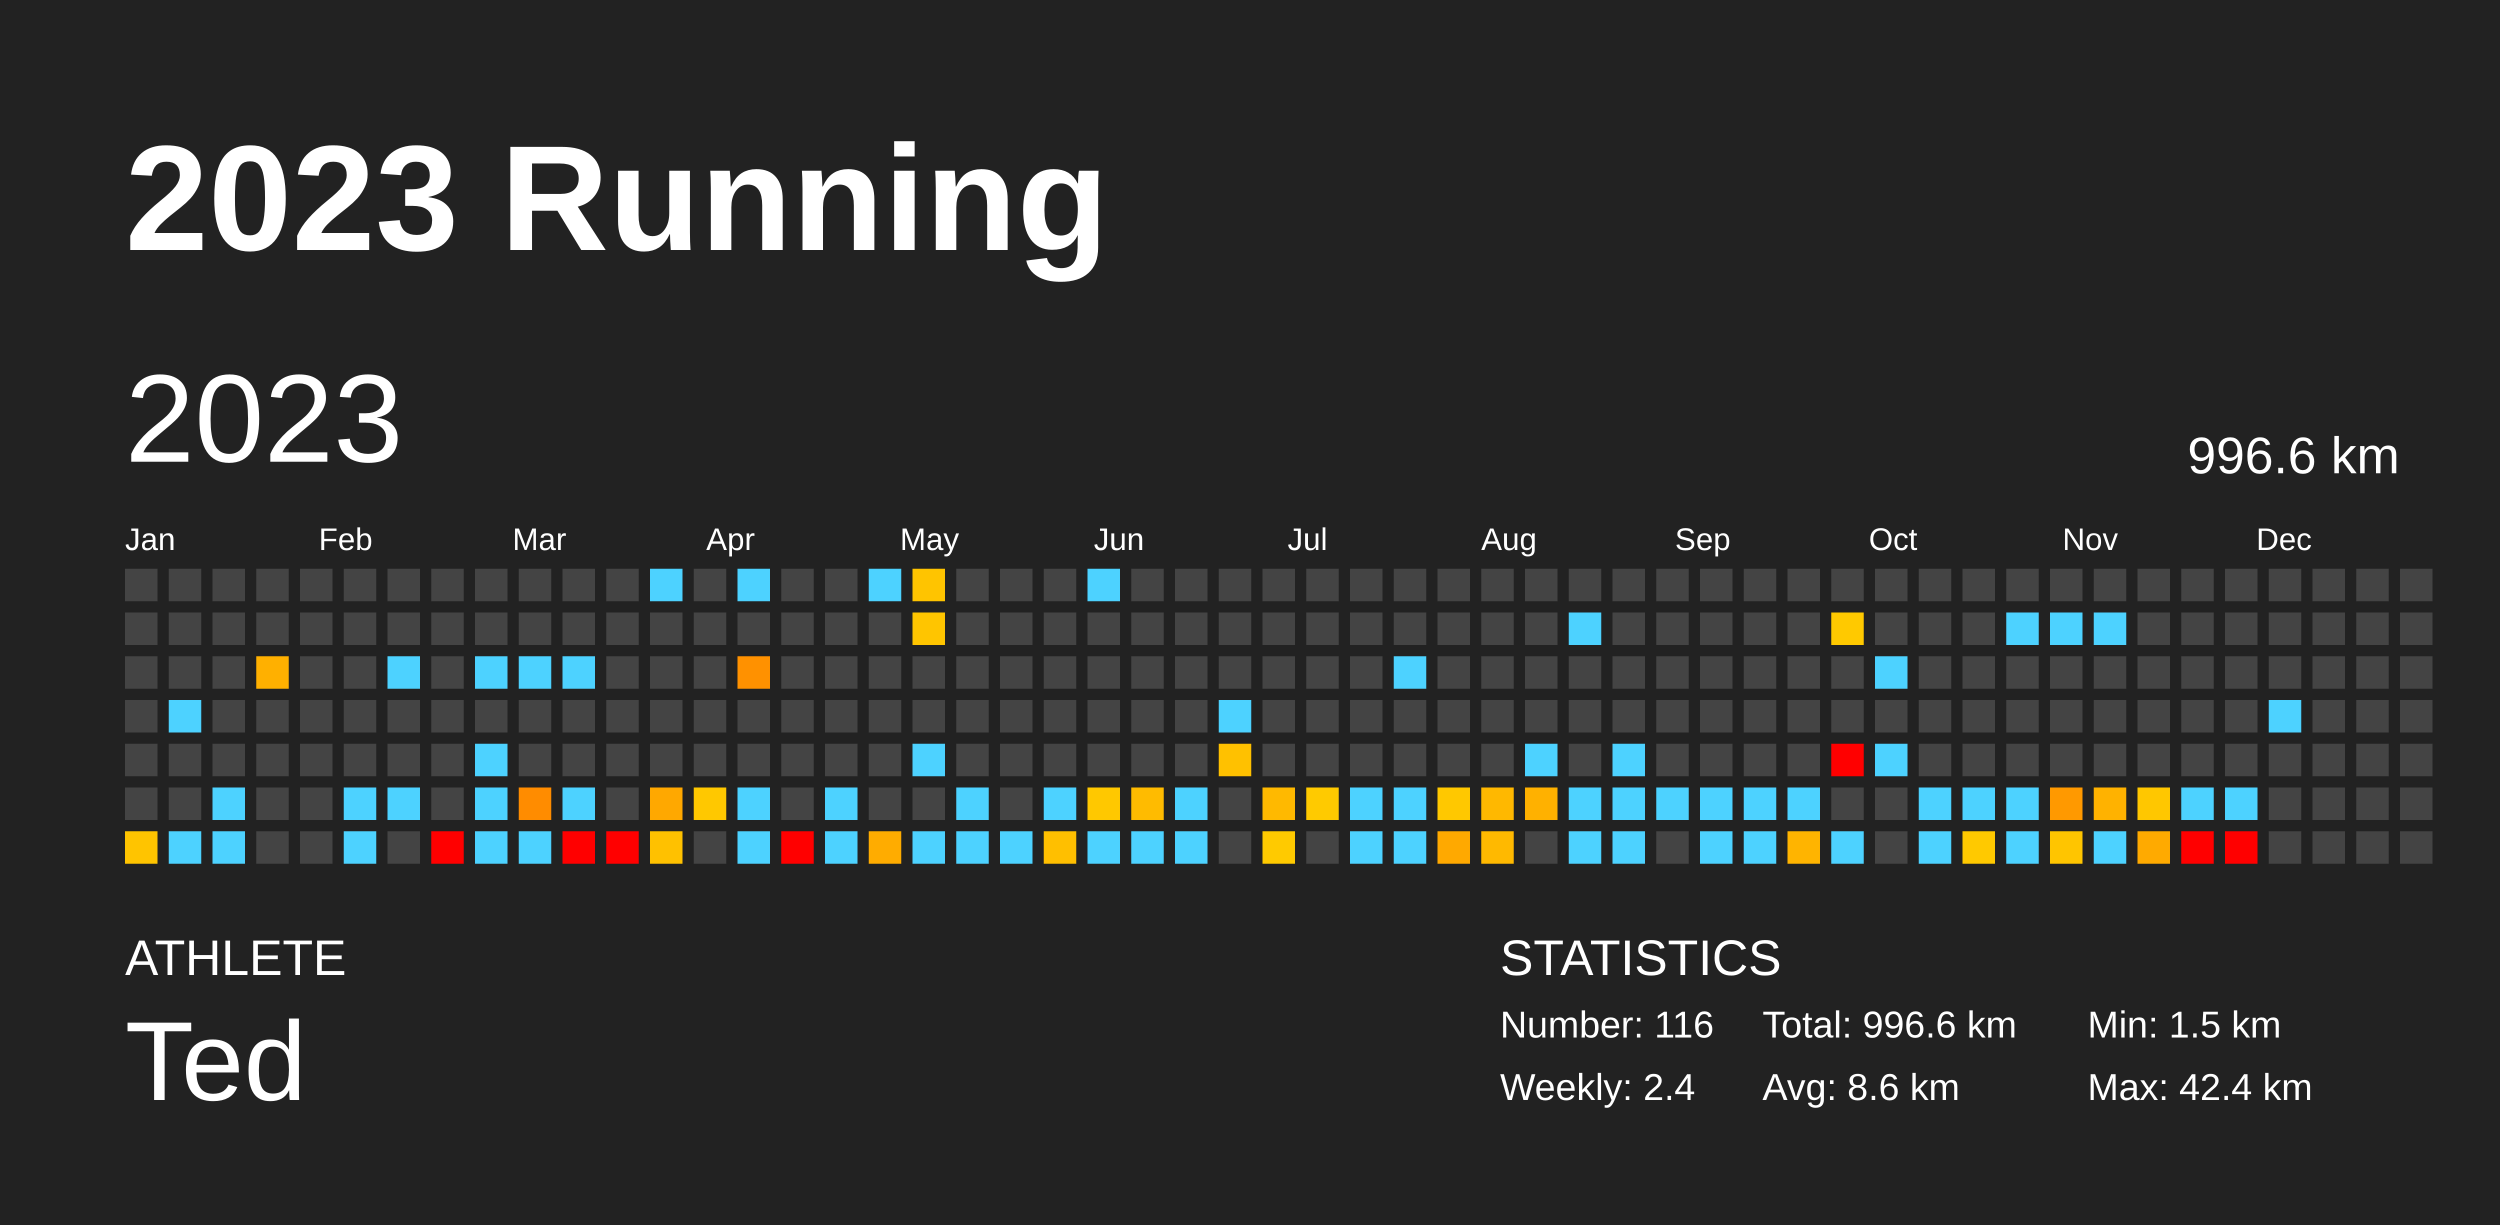
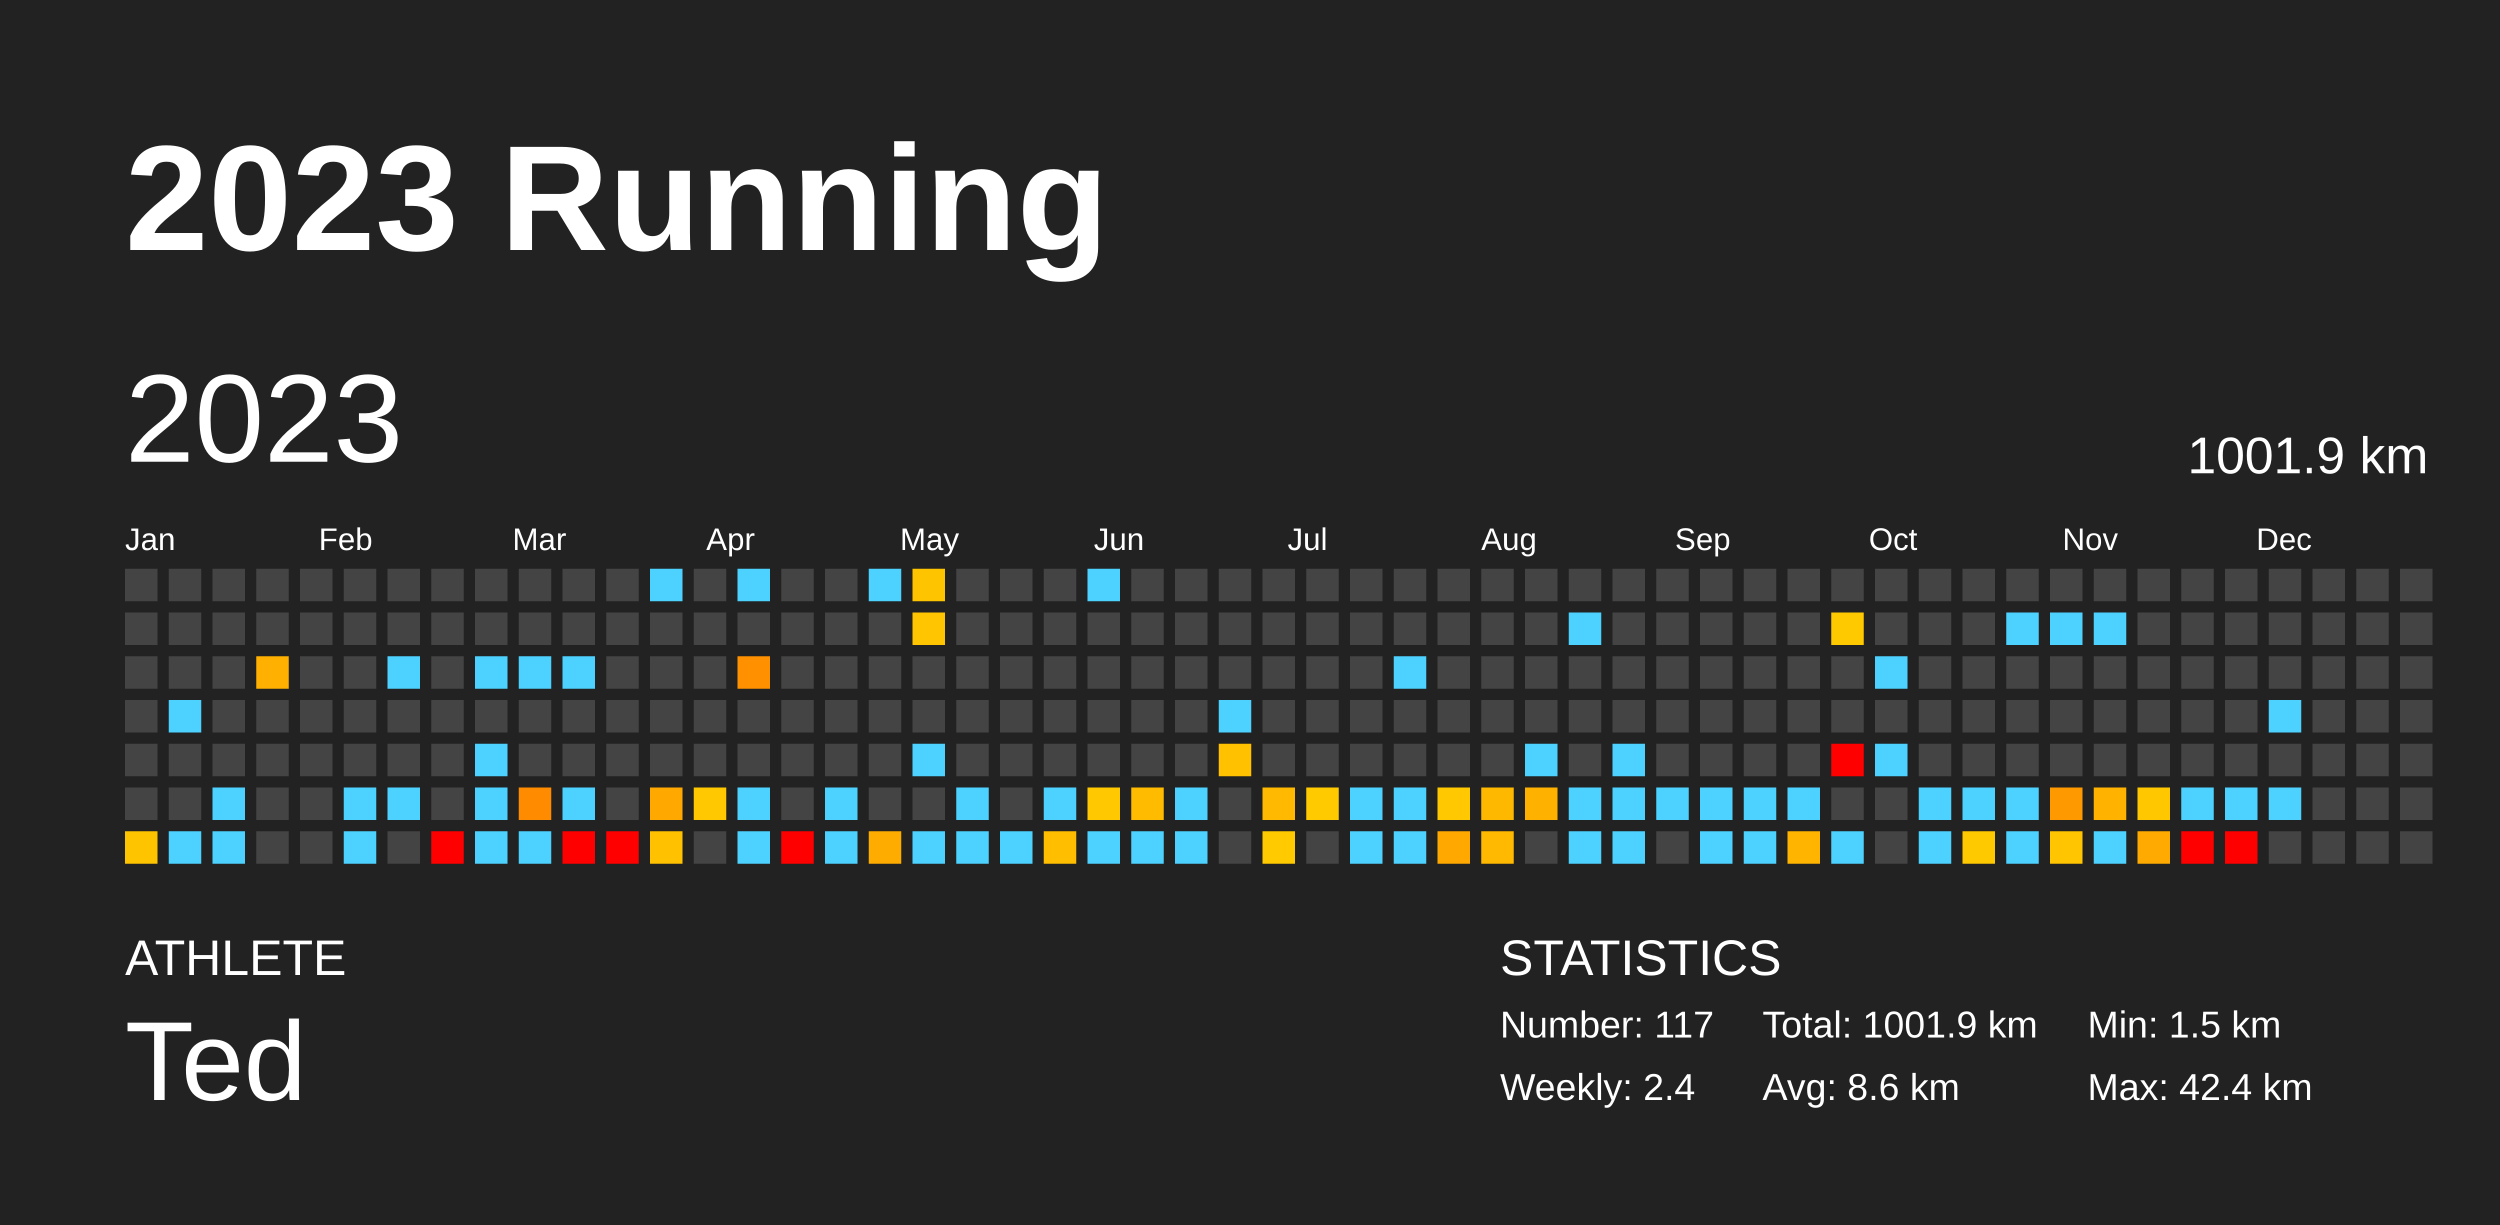
<svg xmlns="http://www.w3.org/2000/svg" baseProfile="full" height="98mm" version="1.1" viewBox="0,0,200,98" width="200mm">
  <defs />
  <rect fill="#222222" height="98" width="200" x="0" y="0" />
  <text fill="#FFFFFF" style="font-size:12px; font-family:Arial; font-weight:bold;" x="10" y="20">2023 Running</text>
  <text fill="#FFFFFF" style="font-size:4px; font-family:Arial" x="10" y="78">ATHLETE</text>
  <text fill="#FFFFFF" style="font-size:9px; font-family:Arial" x="10" y="88">Ted</text>
  <text fill="#FFFFFF" style="font-size:4px; font-family:Arial" x="120" y="78">STATISTICS</text>
-   <text fill="#FFFFFF" style="font-size:3px; font-family:Arial" x="120" y="83">Number: 116</text>
+   <text fill="#FFFFFF" style="font-size:3px; font-family:Arial" x="120" y="83">Number: 117</text>
  <text fill="#FFFFFF" style="font-size:3px; font-family:Arial" x="120" y="88">Weekly: 2.4</text>
-   <text fill="#FFFFFF" style="font-size:3px; font-family:Arial" x="141" y="83">Total: 996.6 km</text>
+   <text fill="#FFFFFF" style="font-size:3px; font-family:Arial" x="141" y="83">Total: 1001.9 km</text>
  <text fill="#FFFFFF" style="font-size:3px; font-family:Arial" x="141" y="88">Avg: 8.6 km</text>
  <text fill="#FFFFFF" style="font-size:3px; font-family:Arial" x="167" y="83">Min: 1.5 km</text>
  <text fill="#FFFFFF" style="font-size:3px; font-family:Arial" x="167" y="88">Max: 42.4 km</text>
  <text dominant-baseline="hanging" fill="#FFFFFF" style="font-size:10.0px; font-family:Arial;" x="10" y="30">2023</text>
-   <text dominant-baseline="hanging" fill="#FFFFFF" style="font-size:4.125px; font-family:Arial;" x="175" y="35">996.6 km</text>
+   <text dominant-baseline="hanging" fill="#FFFFFF" style="font-size:4.125px; font-family:Arial;" x="175" y="35">1001.9 km</text>
  <text fill="#FFFFFF" style="font-size:2.5px; font-family:Arial" x="10.0" y="44">Jan</text>
  <text fill="#FFFFFF" style="font-size:2.5px; font-family:Arial" x="25.5" y="44">Feb</text>
  <text fill="#FFFFFF" style="font-size:2.5px; font-family:Arial" x="41.0" y="44">Mar</text>
  <text fill="#FFFFFF" style="font-size:2.5px; font-family:Arial" x="56.5" y="44">Apr</text>
  <text fill="#FFFFFF" style="font-size:2.5px; font-family:Arial" x="72.0" y="44">May</text>
  <text fill="#FFFFFF" style="font-size:2.5px; font-family:Arial" x="87.5" y="44">Jun</text>
  <text fill="#FFFFFF" style="font-size:2.5px; font-family:Arial" x="103.0" y="44">Jul</text>
  <text fill="#FFFFFF" style="font-size:2.5px; font-family:Arial" x="118.5" y="44">Aug</text>
  <text fill="#FFFFFF" style="font-size:2.5px; font-family:Arial" x="134.0" y="44">Sep</text>
  <text fill="#FFFFFF" style="font-size:2.5px; font-family:Arial" x="149.5" y="44">Oct</text>
  <text fill="#FFFFFF" style="font-size:2.5px; font-family:Arial" x="165.0" y="44">Nov</text>
  <text fill="#FFFFFF" style="font-size:2.5px; font-family:Arial" x="180.5" y="44">Dec</text>
  <rect fill="#444444" height="2.6" width="2.6" x="10.0" y="45.5" />
  <rect fill="#444444" height="2.6" width="2.6" x="10.0" y="49.0" />
  <rect fill="#444444" height="2.6" width="2.6" x="10.0" y="52.5" />
  <rect fill="#444444" height="2.6" width="2.6" x="10.0" y="56.0" />
  <rect fill="#444444" height="2.6" width="2.6" x="10.0" y="59.5" />
  <rect fill="#444444" height="2.6" width="2.6" x="10.0" y="63.0" />
  <rect fill="#ffc400" height="2.6" width="2.6" x="10.0" y="66.5" />
  <rect fill="#444444" height="2.6" width="2.6" x="13.5" y="45.5" />
  <rect fill="#444444" height="2.6" width="2.6" x="13.5" y="49.0" />
  <rect fill="#444444" height="2.6" width="2.6" x="13.5" y="52.5" />
  <rect fill="#4dd2ff" height="2.6" width="2.6" x="13.5" y="56.0" />
  <rect fill="#444444" height="2.6" width="2.6" x="13.5" y="59.5" />
  <rect fill="#444444" height="2.6" width="2.6" x="13.5" y="63.0" />
  <rect fill="#4dd2ff" height="2.6" width="2.6" x="13.5" y="66.5" />
  <rect fill="#444444" height="2.6" width="2.6" x="17.0" y="45.5" />
  <rect fill="#444444" height="2.6" width="2.6" x="17.0" y="49.0" />
  <rect fill="#444444" height="2.6" width="2.6" x="17.0" y="52.5" />
  <rect fill="#444444" height="2.6" width="2.6" x="17.0" y="56.0" />
  <rect fill="#444444" height="2.6" width="2.6" x="17.0" y="59.5" />
  <rect fill="#4dd2ff" height="2.6" width="2.6" x="17.0" y="63.0" />
  <rect fill="#4dd2ff" height="2.6" width="2.6" x="17.0" y="66.5" />
  <rect fill="#444444" height="2.6" width="2.6" x="20.5" y="45.5" />
  <rect fill="#444444" height="2.6" width="2.6" x="20.5" y="49.0" />
  <rect fill="#ffb000" height="2.6" width="2.6" x="20.5" y="52.5" />
  <rect fill="#444444" height="2.6" width="2.6" x="20.5" y="56.0" />
  <rect fill="#444444" height="2.6" width="2.6" x="20.5" y="59.5" />
  <rect fill="#444444" height="2.6" width="2.6" x="20.5" y="63.0" />
  <rect fill="#444444" height="2.6" width="2.6" x="20.5" y="66.5" />
  <rect fill="#444444" height="2.6" width="2.6" x="24.0" y="45.5" />
  <rect fill="#444444" height="2.6" width="2.6" x="24.0" y="49.0" />
  <rect fill="#444444" height="2.6" width="2.6" x="24.0" y="52.5" />
  <rect fill="#444444" height="2.6" width="2.6" x="24.0" y="56.0" />
  <rect fill="#444444" height="2.6" width="2.6" x="24.0" y="59.5" />
  <rect fill="#444444" height="2.6" width="2.6" x="24.0" y="63.0" />
  <rect fill="#444444" height="2.6" width="2.6" x="24.0" y="66.5" />
  <rect fill="#444444" height="2.6" width="2.6" x="27.5" y="45.5" />
  <rect fill="#444444" height="2.6" width="2.6" x="27.5" y="49.0" />
  <rect fill="#444444" height="2.6" width="2.6" x="27.5" y="52.5" />
  <rect fill="#444444" height="2.6" width="2.6" x="27.5" y="56.0" />
  <rect fill="#444444" height="2.6" width="2.6" x="27.5" y="59.5" />
  <rect fill="#4dd2ff" height="2.6" width="2.6" x="27.5" y="63.0" />
  <rect fill="#4dd2ff" height="2.6" width="2.6" x="27.5" y="66.5" />
  <rect fill="#444444" height="2.6" width="2.6" x="31.0" y="45.5" />
  <rect fill="#444444" height="2.6" width="2.6" x="31.0" y="49.0" />
  <rect fill="#4dd2ff" height="2.6" width="2.6" x="31.0" y="52.5" />
  <rect fill="#444444" height="2.6" width="2.6" x="31.0" y="56.0" />
  <rect fill="#444444" height="2.6" width="2.6" x="31.0" y="59.5" />
  <rect fill="#4dd2ff" height="2.6" width="2.6" x="31.0" y="63.0" />
  <rect fill="#444444" height="2.6" width="2.6" x="31.0" y="66.5" />
  <rect fill="#444444" height="2.6" width="2.6" x="34.5" y="45.5" />
  <rect fill="#444444" height="2.6" width="2.6" x="34.5" y="49.0" />
  <rect fill="#444444" height="2.6" width="2.6" x="34.5" y="52.5" />
  <rect fill="#444444" height="2.6" width="2.6" x="34.5" y="56.0" />
  <rect fill="#444444" height="2.6" width="2.6" x="34.5" y="59.5" />
  <rect fill="#444444" height="2.6" width="2.6" x="34.5" y="63.0" />
  <rect fill="red" height="2.6" width="2.6" x="34.5" y="66.5" />
  <rect fill="#444444" height="2.6" width="2.6" x="38.0" y="45.5" />
  <rect fill="#444444" height="2.6" width="2.6" x="38.0" y="49.0" />
  <rect fill="#4dd2ff" height="2.6" width="2.6" x="38.0" y="52.5" />
  <rect fill="#444444" height="2.6" width="2.6" x="38.0" y="56.0" />
  <rect fill="#4dd2ff" height="2.6" width="2.6" x="38.0" y="59.5" />
  <rect fill="#4dd2ff" height="2.6" width="2.6" x="38.0" y="63.0" />
  <rect fill="#4dd2ff" height="2.6" width="2.6" x="38.0" y="66.5" />
  <rect fill="#444444" height="2.6" width="2.6" x="41.5" y="45.5" />
  <rect fill="#444444" height="2.6" width="2.6" x="41.5" y="49.0" />
  <rect fill="#4dd2ff" height="2.6" width="2.6" x="41.5" y="52.5" />
  <rect fill="#444444" height="2.6" width="2.6" x="41.5" y="56.0" />
  <rect fill="#444444" height="2.6" width="2.6" x="41.5" y="59.5" />
  <rect fill="#ff8c00" height="2.6" width="2.6" x="41.5" y="63.0" />
  <rect fill="#4dd2ff" height="2.6" width="2.6" x="41.5" y="66.5" />
  <rect fill="#444444" height="2.6" width="2.6" x="45.0" y="45.5" />
  <rect fill="#444444" height="2.6" width="2.6" x="45.0" y="49.0" />
  <rect fill="#4dd2ff" height="2.6" width="2.6" x="45.0" y="52.5" />
  <rect fill="#444444" height="2.6" width="2.6" x="45.0" y="56.0" />
  <rect fill="#444444" height="2.6" width="2.6" x="45.0" y="59.5" />
  <rect fill="#4dd2ff" height="2.6" width="2.6" x="45.0" y="63.0" />
  <rect fill="red" height="2.6" width="2.6" x="45.0" y="66.5" />
  <rect fill="#444444" height="2.6" width="2.6" x="48.5" y="45.5" />
  <rect fill="#444444" height="2.6" width="2.6" x="48.5" y="49.0" />
  <rect fill="#444444" height="2.6" width="2.6" x="48.5" y="52.5" />
  <rect fill="#444444" height="2.6" width="2.6" x="48.5" y="56.0" />
  <rect fill="#444444" height="2.6" width="2.6" x="48.5" y="59.5" />
  <rect fill="#444444" height="2.6" width="2.6" x="48.5" y="63.0" />
  <rect fill="red" height="2.6" width="2.6" x="48.5" y="66.5" />
  <rect fill="#4dd2ff" height="2.6" width="2.6" x="52.0" y="45.5" />
  <rect fill="#444444" height="2.6" width="2.6" x="52.0" y="49.0" />
  <rect fill="#444444" height="2.6" width="2.6" x="52.0" y="52.5" />
  <rect fill="#444444" height="2.6" width="2.6" x="52.0" y="56.0" />
  <rect fill="#444444" height="2.6" width="2.6" x="52.0" y="59.5" />
  <rect fill="#ffa800" height="2.6" width="2.6" x="52.0" y="63.0" />
  <rect fill="#ffc100" height="2.6" width="2.6" x="52.0" y="66.5" />
  <rect fill="#444444" height="2.6" width="2.6" x="55.5" y="45.5" />
  <rect fill="#444444" height="2.6" width="2.6" x="55.5" y="49.0" />
  <rect fill="#444444" height="2.6" width="2.6" x="55.5" y="52.5" />
  <rect fill="#444444" height="2.6" width="2.6" x="55.5" y="56.0" />
  <rect fill="#444444" height="2.6" width="2.6" x="55.5" y="59.5" />
  <rect fill="#ffc800" height="2.6" width="2.6" x="55.5" y="63.0" />
  <rect fill="#444444" height="2.6" width="2.6" x="55.5" y="66.5" />
  <rect fill="#4dd2ff" height="2.6" width="2.6" x="59.0" y="45.5" />
  <rect fill="#444444" height="2.6" width="2.6" x="59.0" y="49.0" />
  <rect fill="#ff9100" height="2.6" width="2.6" x="59.0" y="52.5" />
  <rect fill="#444444" height="2.6" width="2.6" x="59.0" y="56.0" />
  <rect fill="#444444" height="2.6" width="2.6" x="59.0" y="59.5" />
  <rect fill="#4dd2ff" height="2.6" width="2.6" x="59.0" y="63.0" />
  <rect fill="#4dd2ff" height="2.6" width="2.6" x="59.0" y="66.5" />
  <rect fill="#444444" height="2.6" width="2.6" x="62.5" y="45.5" />
  <rect fill="#444444" height="2.6" width="2.6" x="62.5" y="49.0" />
  <rect fill="#444444" height="2.6" width="2.6" x="62.5" y="52.5" />
  <rect fill="#444444" height="2.6" width="2.6" x="62.5" y="56.0" />
  <rect fill="#444444" height="2.6" width="2.6" x="62.5" y="59.5" />
  <rect fill="#444444" height="2.6" width="2.6" x="62.5" y="63.0" />
  <rect fill="red" height="2.6" width="2.6" x="62.5" y="66.5" />
  <rect fill="#444444" height="2.6" width="2.6" x="66.0" y="45.5" />
  <rect fill="#444444" height="2.6" width="2.6" x="66.0" y="49.0" />
  <rect fill="#444444" height="2.6" width="2.6" x="66.0" y="52.5" />
  <rect fill="#444444" height="2.6" width="2.6" x="66.0" y="56.0" />
  <rect fill="#444444" height="2.6" width="2.6" x="66.0" y="59.5" />
  <rect fill="#4dd2ff" height="2.6" width="2.6" x="66.0" y="63.0" />
  <rect fill="#4dd2ff" height="2.6" width="2.6" x="66.0" y="66.5" />
  <rect fill="#4dd2ff" height="2.6" width="2.6" x="69.5" y="45.5" />
  <rect fill="#444444" height="2.6" width="2.6" x="69.5" y="49.0" />
  <rect fill="#444444" height="2.6" width="2.6" x="69.5" y="52.5" />
  <rect fill="#444444" height="2.6" width="2.6" x="69.5" y="56.0" />
  <rect fill="#444444" height="2.6" width="2.6" x="69.5" y="59.5" />
  <rect fill="#444444" height="2.6" width="2.6" x="69.5" y="63.0" />
  <rect fill="#ffac00" height="2.6" width="2.6" x="69.5" y="66.5" />
  <rect fill="#ffc400" height="2.6" width="2.6" x="73.0" y="45.5" />
  <rect fill="#ffc500" height="2.6" width="2.6" x="73.0" y="49.0" />
  <rect fill="#444444" height="2.6" width="2.6" x="73.0" y="52.5" />
  <rect fill="#444444" height="2.6" width="2.6" x="73.0" y="56.0" />
  <rect fill="#4dd2ff" height="2.6" width="2.6" x="73.0" y="59.5" />
  <rect fill="#444444" height="2.6" width="2.6" x="73.0" y="63.0" />
  <rect fill="#4dd2ff" height="2.6" width="2.6" x="73.0" y="66.5" />
  <rect fill="#444444" height="2.6" width="2.6" x="76.5" y="45.5" />
  <rect fill="#444444" height="2.6" width="2.6" x="76.5" y="49.0" />
  <rect fill="#444444" height="2.6" width="2.6" x="76.5" y="52.5" />
  <rect fill="#444444" height="2.6" width="2.6" x="76.5" y="56.0" />
  <rect fill="#444444" height="2.6" width="2.6" x="76.5" y="59.5" />
  <rect fill="#4dd2ff" height="2.6" width="2.6" x="76.5" y="63.0" />
  <rect fill="#4dd2ff" height="2.6" width="2.6" x="76.5" y="66.5" />
  <rect fill="#444444" height="2.6" width="2.6" x="80.0" y="45.5" />
  <rect fill="#444444" height="2.6" width="2.6" x="80.0" y="49.0" />
  <rect fill="#444444" height="2.6" width="2.6" x="80.0" y="52.5" />
  <rect fill="#444444" height="2.6" width="2.6" x="80.0" y="56.0" />
  <rect fill="#444444" height="2.6" width="2.6" x="80.0" y="59.5" />
  <rect fill="#444444" height="2.6" width="2.6" x="80.0" y="63.0" />
  <rect fill="#4dd2ff" height="2.6" width="2.6" x="80.0" y="66.5" />
  <rect fill="#444444" height="2.6" width="2.6" x="83.5" y="45.5" />
  <rect fill="#444444" height="2.6" width="2.6" x="83.5" y="49.0" />
  <rect fill="#444444" height="2.6" width="2.6" x="83.5" y="52.5" />
  <rect fill="#444444" height="2.6" width="2.6" x="83.5" y="56.0" />
  <rect fill="#444444" height="2.6" width="2.6" x="83.5" y="59.5" />
  <rect fill="#4dd2ff" height="2.6" width="2.6" x="83.5" y="63.0" />
  <rect fill="#ffbf00" height="2.6" width="2.6" x="83.5" y="66.5" />
  <rect fill="#4dd2ff" height="2.6" width="2.6" x="87.0" y="45.5" />
  <rect fill="#444444" height="2.6" width="2.6" x="87.0" y="49.0" />
  <rect fill="#444444" height="2.6" width="2.6" x="87.0" y="52.5" />
  <rect fill="#444444" height="2.6" width="2.6" x="87.0" y="56.0" />
  <rect fill="#444444" height="2.6" width="2.6" x="87.0" y="59.5" />
  <rect fill="#ffc800" height="2.6" width="2.6" x="87.0" y="63.0" />
  <rect fill="#4dd2ff" height="2.6" width="2.6" x="87.0" y="66.5" />
  <rect fill="#444444" height="2.6" width="2.6" x="90.5" y="45.5" />
  <rect fill="#444444" height="2.6" width="2.6" x="90.5" y="49.0" />
  <rect fill="#444444" height="2.6" width="2.6" x="90.5" y="52.5" />
  <rect fill="#444444" height="2.6" width="2.6" x="90.5" y="56.0" />
  <rect fill="#444444" height="2.6" width="2.6" x="90.5" y="59.5" />
  <rect fill="#ffbb00" height="2.6" width="2.6" x="90.5" y="63.0" />
  <rect fill="#4dd2ff" height="2.6" width="2.6" x="90.5" y="66.5" />
  <rect fill="#444444" height="2.6" width="2.6" x="94.0" y="45.5" />
  <rect fill="#444444" height="2.6" width="2.6" x="94.0" y="49.0" />
  <rect fill="#444444" height="2.6" width="2.6" x="94.0" y="52.5" />
  <rect fill="#444444" height="2.6" width="2.6" x="94.0" y="56.0" />
  <rect fill="#444444" height="2.6" width="2.6" x="94.0" y="59.5" />
  <rect fill="#4dd2ff" height="2.6" width="2.6" x="94.0" y="63.0" />
  <rect fill="#4dd2ff" height="2.6" width="2.6" x="94.0" y="66.5" />
  <rect fill="#444444" height="2.6" width="2.6" x="97.5" y="45.5" />
  <rect fill="#444444" height="2.6" width="2.6" x="97.5" y="49.0" />
  <rect fill="#444444" height="2.6" width="2.6" x="97.5" y="52.5" />
  <rect fill="#4dd2ff" height="2.6" width="2.6" x="97.5" y="56.0" />
  <rect fill="#ffc100" height="2.6" width="2.6" x="97.5" y="59.5" />
  <rect fill="#444444" height="2.6" width="2.6" x="97.5" y="63.0" />
  <rect fill="#444444" height="2.6" width="2.6" x="97.5" y="66.5" />
  <rect fill="#444444" height="2.6" width="2.6" x="101.0" y="45.5" />
  <rect fill="#444444" height="2.6" width="2.6" x="101.0" y="49.0" />
  <rect fill="#444444" height="2.6" width="2.6" x="101.0" y="52.5" />
  <rect fill="#444444" height="2.6" width="2.6" x="101.0" y="56.0" />
  <rect fill="#444444" height="2.6" width="2.6" x="101.0" y="59.5" />
  <rect fill="#ffb900" height="2.6" width="2.6" x="101.0" y="63.0" />
  <rect fill="#ffca00" height="2.6" width="2.6" x="101.0" y="66.5" />
  <rect fill="#444444" height="2.6" width="2.6" x="104.5" y="45.5" />
  <rect fill="#444444" height="2.6" width="2.6" x="104.5" y="49.0" />
  <rect fill="#444444" height="2.6" width="2.6" x="104.5" y="52.5" />
  <rect fill="#444444" height="2.6" width="2.6" x="104.5" y="56.0" />
  <rect fill="#444444" height="2.6" width="2.6" x="104.5" y="59.5" />
  <rect fill="#ffca00" height="2.6" width="2.6" x="104.5" y="63.0" />
  <rect fill="#444444" height="2.6" width="2.6" x="104.5" y="66.5" />
  <rect fill="#444444" height="2.6" width="2.6" x="108.0" y="45.5" />
  <rect fill="#444444" height="2.6" width="2.6" x="108.0" y="49.0" />
  <rect fill="#444444" height="2.6" width="2.6" x="108.0" y="52.5" />
  <rect fill="#444444" height="2.6" width="2.6" x="108.0" y="56.0" />
  <rect fill="#444444" height="2.6" width="2.6" x="108.0" y="59.5" />
  <rect fill="#4dd2ff" height="2.6" width="2.6" x="108.0" y="63.0" />
  <rect fill="#4dd2ff" height="2.6" width="2.6" x="108.0" y="66.5" />
  <rect fill="#444444" height="2.6" width="2.6" x="111.5" y="45.5" />
  <rect fill="#444444" height="2.6" width="2.6" x="111.5" y="49.0" />
  <rect fill="#4dd2ff" height="2.6" width="2.6" x="111.5" y="52.5" />
  <rect fill="#444444" height="2.6" width="2.6" x="111.5" y="56.0" />
  <rect fill="#444444" height="2.6" width="2.6" x="111.5" y="59.5" />
  <rect fill="#4dd2ff" height="2.6" width="2.6" x="111.5" y="63.0" />
  <rect fill="#4dd2ff" height="2.6" width="2.6" x="111.5" y="66.5" />
  <rect fill="#444444" height="2.6" width="2.6" x="115.0" y="45.5" />
  <rect fill="#444444" height="2.6" width="2.6" x="115.0" y="49.0" />
  <rect fill="#444444" height="2.6" width="2.6" x="115.0" y="52.5" />
  <rect fill="#444444" height="2.6" width="2.6" x="115.0" y="56.0" />
  <rect fill="#444444" height="2.6" width="2.6" x="115.0" y="59.5" />
  <rect fill="#ffc800" height="2.6" width="2.6" x="115.0" y="63.0" />
  <rect fill="#ffa900" height="2.6" width="2.6" x="115.0" y="66.5" />
  <rect fill="#444444" height="2.6" width="2.6" x="118.5" y="45.5" />
  <rect fill="#444444" height="2.6" width="2.6" x="118.5" y="49.0" />
  <rect fill="#444444" height="2.6" width="2.6" x="118.5" y="52.5" />
  <rect fill="#444444" height="2.6" width="2.6" x="118.5" y="56.0" />
  <rect fill="#444444" height="2.6" width="2.6" x="118.5" y="59.5" />
  <rect fill="#ffb800" height="2.6" width="2.6" x="118.5" y="63.0" />
  <rect fill="#ffb900" height="2.6" width="2.6" x="118.5" y="66.5" />
  <rect fill="#444444" height="2.6" width="2.6" x="122.0" y="45.5" />
  <rect fill="#444444" height="2.6" width="2.6" x="122.0" y="49.0" />
  <rect fill="#444444" height="2.6" width="2.6" x="122.0" y="52.5" />
  <rect fill="#444444" height="2.6" width="2.6" x="122.0" y="56.0" />
  <rect fill="#4dd2ff" height="2.6" width="2.6" x="122.0" y="59.5" />
  <rect fill="#ffb100" height="2.6" width="2.6" x="122.0" y="63.0" />
  <rect fill="#444444" height="2.6" width="2.6" x="122.0" y="66.5" />
  <rect fill="#444444" height="2.6" width="2.6" x="125.5" y="45.5" />
  <rect fill="#4dd2ff" height="2.6" width="2.6" x="125.5" y="49.0" />
  <rect fill="#444444" height="2.6" width="2.6" x="125.5" y="52.5" />
  <rect fill="#444444" height="2.6" width="2.6" x="125.5" y="56.0" />
  <rect fill="#444444" height="2.6" width="2.6" x="125.5" y="59.5" />
  <rect fill="#4dd2ff" height="2.6" width="2.6" x="125.5" y="63.0" />
  <rect fill="#4dd2ff" height="2.6" width="2.6" x="125.5" y="66.5" />
  <rect fill="#444444" height="2.6" width="2.6" x="129.0" y="45.5" />
  <rect fill="#444444" height="2.6" width="2.6" x="129.0" y="49.0" />
  <rect fill="#444444" height="2.6" width="2.6" x="129.0" y="52.5" />
  <rect fill="#444444" height="2.6" width="2.6" x="129.0" y="56.0" />
  <rect fill="#4dd2ff" height="2.6" width="2.6" x="129.0" y="59.5" />
  <rect fill="#4dd2ff" height="2.6" width="2.6" x="129.0" y="63.0" />
  <rect fill="#4dd2ff" height="2.6" width="2.6" x="129.0" y="66.5" />
  <rect fill="#444444" height="2.6" width="2.6" x="132.5" y="45.5" />
  <rect fill="#444444" height="2.6" width="2.6" x="132.5" y="49.0" />
  <rect fill="#444444" height="2.6" width="2.6" x="132.5" y="52.5" />
  <rect fill="#444444" height="2.6" width="2.6" x="132.5" y="56.0" />
  <rect fill="#444444" height="2.6" width="2.6" x="132.5" y="59.5" />
  <rect fill="#4dd2ff" height="2.6" width="2.6" x="132.5" y="63.0" />
  <rect fill="#444444" height="2.6" width="2.6" x="132.5" y="66.5" />
  <rect fill="#444444" height="2.6" width="2.6" x="136.0" y="45.5" />
  <rect fill="#444444" height="2.6" width="2.6" x="136.0" y="49.0" />
  <rect fill="#444444" height="2.6" width="2.6" x="136.0" y="52.5" />
  <rect fill="#444444" height="2.6" width="2.6" x="136.0" y="56.0" />
  <rect fill="#444444" height="2.6" width="2.6" x="136.0" y="59.5" />
  <rect fill="#4dd2ff" height="2.6" width="2.6" x="136.0" y="63.0" />
  <rect fill="#4dd2ff" height="2.6" width="2.6" x="136.0" y="66.5" />
  <rect fill="#444444" height="2.6" width="2.6" x="139.5" y="45.5" />
  <rect fill="#444444" height="2.6" width="2.6" x="139.5" y="49.0" />
  <rect fill="#444444" height="2.6" width="2.6" x="139.5" y="52.5" />
  <rect fill="#444444" height="2.6" width="2.6" x="139.5" y="56.0" />
  <rect fill="#444444" height="2.6" width="2.6" x="139.5" y="59.5" />
  <rect fill="#4dd2ff" height="2.6" width="2.6" x="139.5" y="63.0" />
  <rect fill="#4dd2ff" height="2.6" width="2.6" x="139.5" y="66.5" />
  <rect fill="#444444" height="2.6" width="2.6" x="143.0" y="45.5" />
  <rect fill="#444444" height="2.6" width="2.6" x="143.0" y="49.0" />
  <rect fill="#444444" height="2.6" width="2.6" x="143.0" y="52.5" />
  <rect fill="#444444" height="2.6" width="2.6" x="143.0" y="56.0" />
  <rect fill="#444444" height="2.6" width="2.6" x="143.0" y="59.5" />
  <rect fill="#4dd2ff" height="2.6" width="2.6" x="143.0" y="63.0" />
  <rect fill="#ffb400" height="2.6" width="2.6" x="143.0" y="66.5" />
  <rect fill="#444444" height="2.6" width="2.6" x="146.5" y="45.5" />
  <rect fill="#ffc900" height="2.6" width="2.6" x="146.5" y="49.0" />
  <rect fill="#444444" height="2.6" width="2.6" x="146.5" y="52.5" />
  <rect fill="#444444" height="2.6" width="2.6" x="146.5" y="56.0" />
  <rect fill="red" height="2.6" width="2.6" x="146.5" y="59.5" />
  <rect fill="#444444" height="2.6" width="2.6" x="146.5" y="63.0" />
  <rect fill="#4dd2ff" height="2.6" width="2.6" x="146.5" y="66.5" />
  <rect fill="#444444" height="2.6" width="2.6" x="150.0" y="45.5" />
  <rect fill="#444444" height="2.6" width="2.6" x="150.0" y="49.0" />
  <rect fill="#4dd2ff" height="2.6" width="2.6" x="150.0" y="52.5" />
  <rect fill="#444444" height="2.6" width="2.6" x="150.0" y="56.0" />
  <rect fill="#4dd2ff" height="2.6" width="2.6" x="150.0" y="59.5" />
  <rect fill="#444444" height="2.6" width="2.6" x="150.0" y="63.0" />
  <rect fill="#444444" height="2.6" width="2.6" x="150.0" y="66.5" />
  <rect fill="#444444" height="2.6" width="2.6" x="153.5" y="45.5" />
  <rect fill="#444444" height="2.6" width="2.6" x="153.5" y="49.0" />
  <rect fill="#444444" height="2.6" width="2.6" x="153.5" y="52.5" />
  <rect fill="#444444" height="2.6" width="2.6" x="153.5" y="56.0" />
  <rect fill="#444444" height="2.6" width="2.6" x="153.5" y="59.5" />
  <rect fill="#4dd2ff" height="2.6" width="2.6" x="153.5" y="63.0" />
  <rect fill="#4dd2ff" height="2.6" width="2.6" x="153.5" y="66.5" />
  <rect fill="#444444" height="2.6" width="2.6" x="157.0" y="45.5" />
  <rect fill="#444444" height="2.6" width="2.6" x="157.0" y="49.0" />
  <rect fill="#444444" height="2.6" width="2.6" x="157.0" y="52.5" />
  <rect fill="#444444" height="2.6" width="2.6" x="157.0" y="56.0" />
  <rect fill="#444444" height="2.6" width="2.6" x="157.0" y="59.5" />
  <rect fill="#4dd2ff" height="2.6" width="2.6" x="157.0" y="63.0" />
  <rect fill="#ffc900" height="2.6" width="2.6" x="157.0" y="66.5" />
  <rect fill="#444444" height="2.6" width="2.6" x="160.5" y="45.5" />
  <rect fill="#4dd2ff" height="2.6" width="2.6" x="160.5" y="49.0" />
  <rect fill="#444444" height="2.6" width="2.6" x="160.5" y="52.5" />
  <rect fill="#444444" height="2.6" width="2.6" x="160.5" y="56.0" />
  <rect fill="#444444" height="2.6" width="2.6" x="160.5" y="59.5" />
  <rect fill="#4dd2ff" height="2.6" width="2.6" x="160.5" y="63.0" />
  <rect fill="#4dd2ff" height="2.6" width="2.6" x="160.5" y="66.5" />
  <rect fill="#444444" height="2.6" width="2.6" x="164.0" y="45.5" />
  <rect fill="#4dd2ff" height="2.6" width="2.6" x="164.0" y="49.0" />
  <rect fill="#444444" height="2.6" width="2.6" x="164.0" y="52.5" />
  <rect fill="#444444" height="2.6" width="2.6" x="164.0" y="56.0" />
  <rect fill="#444444" height="2.6" width="2.6" x="164.0" y="59.5" />
  <rect fill="#ff9900" height="2.6" width="2.6" x="164.0" y="63.0" />
  <rect fill="#ffc500" height="2.6" width="2.6" x="164.0" y="66.5" />
  <rect fill="#444444" height="2.6" width="2.6" x="167.5" y="45.5" />
  <rect fill="#4dd2ff" height="2.6" width="2.6" x="167.5" y="49.0" />
  <rect fill="#444444" height="2.6" width="2.6" x="167.5" y="52.5" />
  <rect fill="#444444" height="2.6" width="2.6" x="167.5" y="56.0" />
  <rect fill="#444444" height="2.6" width="2.6" x="167.5" y="59.5" />
  <rect fill="#ffb200" height="2.6" width="2.6" x="167.5" y="63.0" />
  <rect fill="#4dd2ff" height="2.6" width="2.6" x="167.5" y="66.5" />
  <rect fill="#444444" height="2.6" width="2.6" x="171.0" y="45.5" />
  <rect fill="#444444" height="2.6" width="2.6" x="171.0" y="49.0" />
  <rect fill="#444444" height="2.6" width="2.6" x="171.0" y="52.5" />
  <rect fill="#444444" height="2.6" width="2.6" x="171.0" y="56.0" />
  <rect fill="#444444" height="2.6" width="2.6" x="171.0" y="59.5" />
  <rect fill="#ffc700" height="2.6" width="2.6" x="171.0" y="63.0" />
  <rect fill="#ffaa00" height="2.6" width="2.6" x="171.0" y="66.5" />
  <rect fill="#444444" height="2.6" width="2.6" x="174.5" y="45.5" />
  <rect fill="#444444" height="2.6" width="2.6" x="174.5" y="49.0" />
  <rect fill="#444444" height="2.6" width="2.6" x="174.5" y="52.5" />
  <rect fill="#444444" height="2.6" width="2.6" x="174.5" y="56.0" />
  <rect fill="#444444" height="2.6" width="2.6" x="174.5" y="59.5" />
  <rect fill="#4dd2ff" height="2.6" width="2.6" x="174.5" y="63.0" />
  <rect fill="red" height="2.6" width="2.6" x="174.5" y="66.5" />
  <rect fill="#444444" height="2.6" width="2.6" x="178.0" y="45.5" />
  <rect fill="#444444" height="2.6" width="2.6" x="178.0" y="49.0" />
  <rect fill="#444444" height="2.6" width="2.6" x="178.0" y="52.5" />
  <rect fill="#444444" height="2.6" width="2.6" x="178.0" y="56.0" />
  <rect fill="#444444" height="2.6" width="2.6" x="178.0" y="59.5" />
  <rect fill="#4dd2ff" height="2.6" width="2.6" x="178.0" y="63.0" />
  <rect fill="red" height="2.6" width="2.6" x="178.0" y="66.5" />
  <rect fill="#444444" height="2.6" width="2.6" x="181.5" y="45.5" />
  <rect fill="#444444" height="2.6" width="2.6" x="181.5" y="49.0" />
  <rect fill="#444444" height="2.6" width="2.6" x="181.5" y="52.5" />
  <rect fill="#4dd2ff" height="2.6" width="2.6" x="181.5" y="56.0" />
  <rect fill="#444444" height="2.6" width="2.6" x="181.5" y="59.5" />
-   <rect fill="#444444" height="2.6" width="2.6" x="181.5" y="63.0" />
+   <rect fill="#4dd2ff" height="2.6" width="2.6" x="181.5" y="63.0" />
  <rect fill="#444444" height="2.6" width="2.6" x="181.5" y="66.5" />
  <rect fill="#444444" height="2.6" width="2.6" x="185.0" y="45.5" />
  <rect fill="#444444" height="2.6" width="2.6" x="185.0" y="49.0" />
  <rect fill="#444444" height="2.6" width="2.6" x="185.0" y="52.5" />
  <rect fill="#444444" height="2.6" width="2.6" x="185.0" y="56.0" />
  <rect fill="#444444" height="2.6" width="2.6" x="185.0" y="59.5" />
  <rect fill="#444444" height="2.6" width="2.6" x="185.0" y="63.0" />
  <rect fill="#444444" height="2.6" width="2.6" x="185.0" y="66.5" />
  <rect fill="#444444" height="2.6" width="2.6" x="188.5" y="45.5" />
  <rect fill="#444444" height="2.6" width="2.6" x="188.5" y="49.0" />
  <rect fill="#444444" height="2.6" width="2.6" x="188.5" y="52.5" />
  <rect fill="#444444" height="2.6" width="2.6" x="188.5" y="56.0" />
  <rect fill="#444444" height="2.6" width="2.6" x="188.5" y="59.5" />
  <rect fill="#444444" height="2.6" width="2.6" x="188.5" y="63.0" />
  <rect fill="#444444" height="2.6" width="2.6" x="188.5" y="66.5" />
  <rect fill="#444444" height="2.6" width="2.6" x="192.0" y="45.5" />
  <rect fill="#444444" height="2.6" width="2.6" x="192.0" y="49.0" />
  <rect fill="#444444" height="2.6" width="2.6" x="192.0" y="52.5" />
  <rect fill="#444444" height="2.6" width="2.6" x="192.0" y="56.0" />
  <rect fill="#444444" height="2.6" width="2.6" x="192.0" y="59.5" />
  <rect fill="#444444" height="2.6" width="2.6" x="192.0" y="63.0" />
  <rect fill="#444444" height="2.6" width="2.6" x="192.0" y="66.5" />
</svg>
